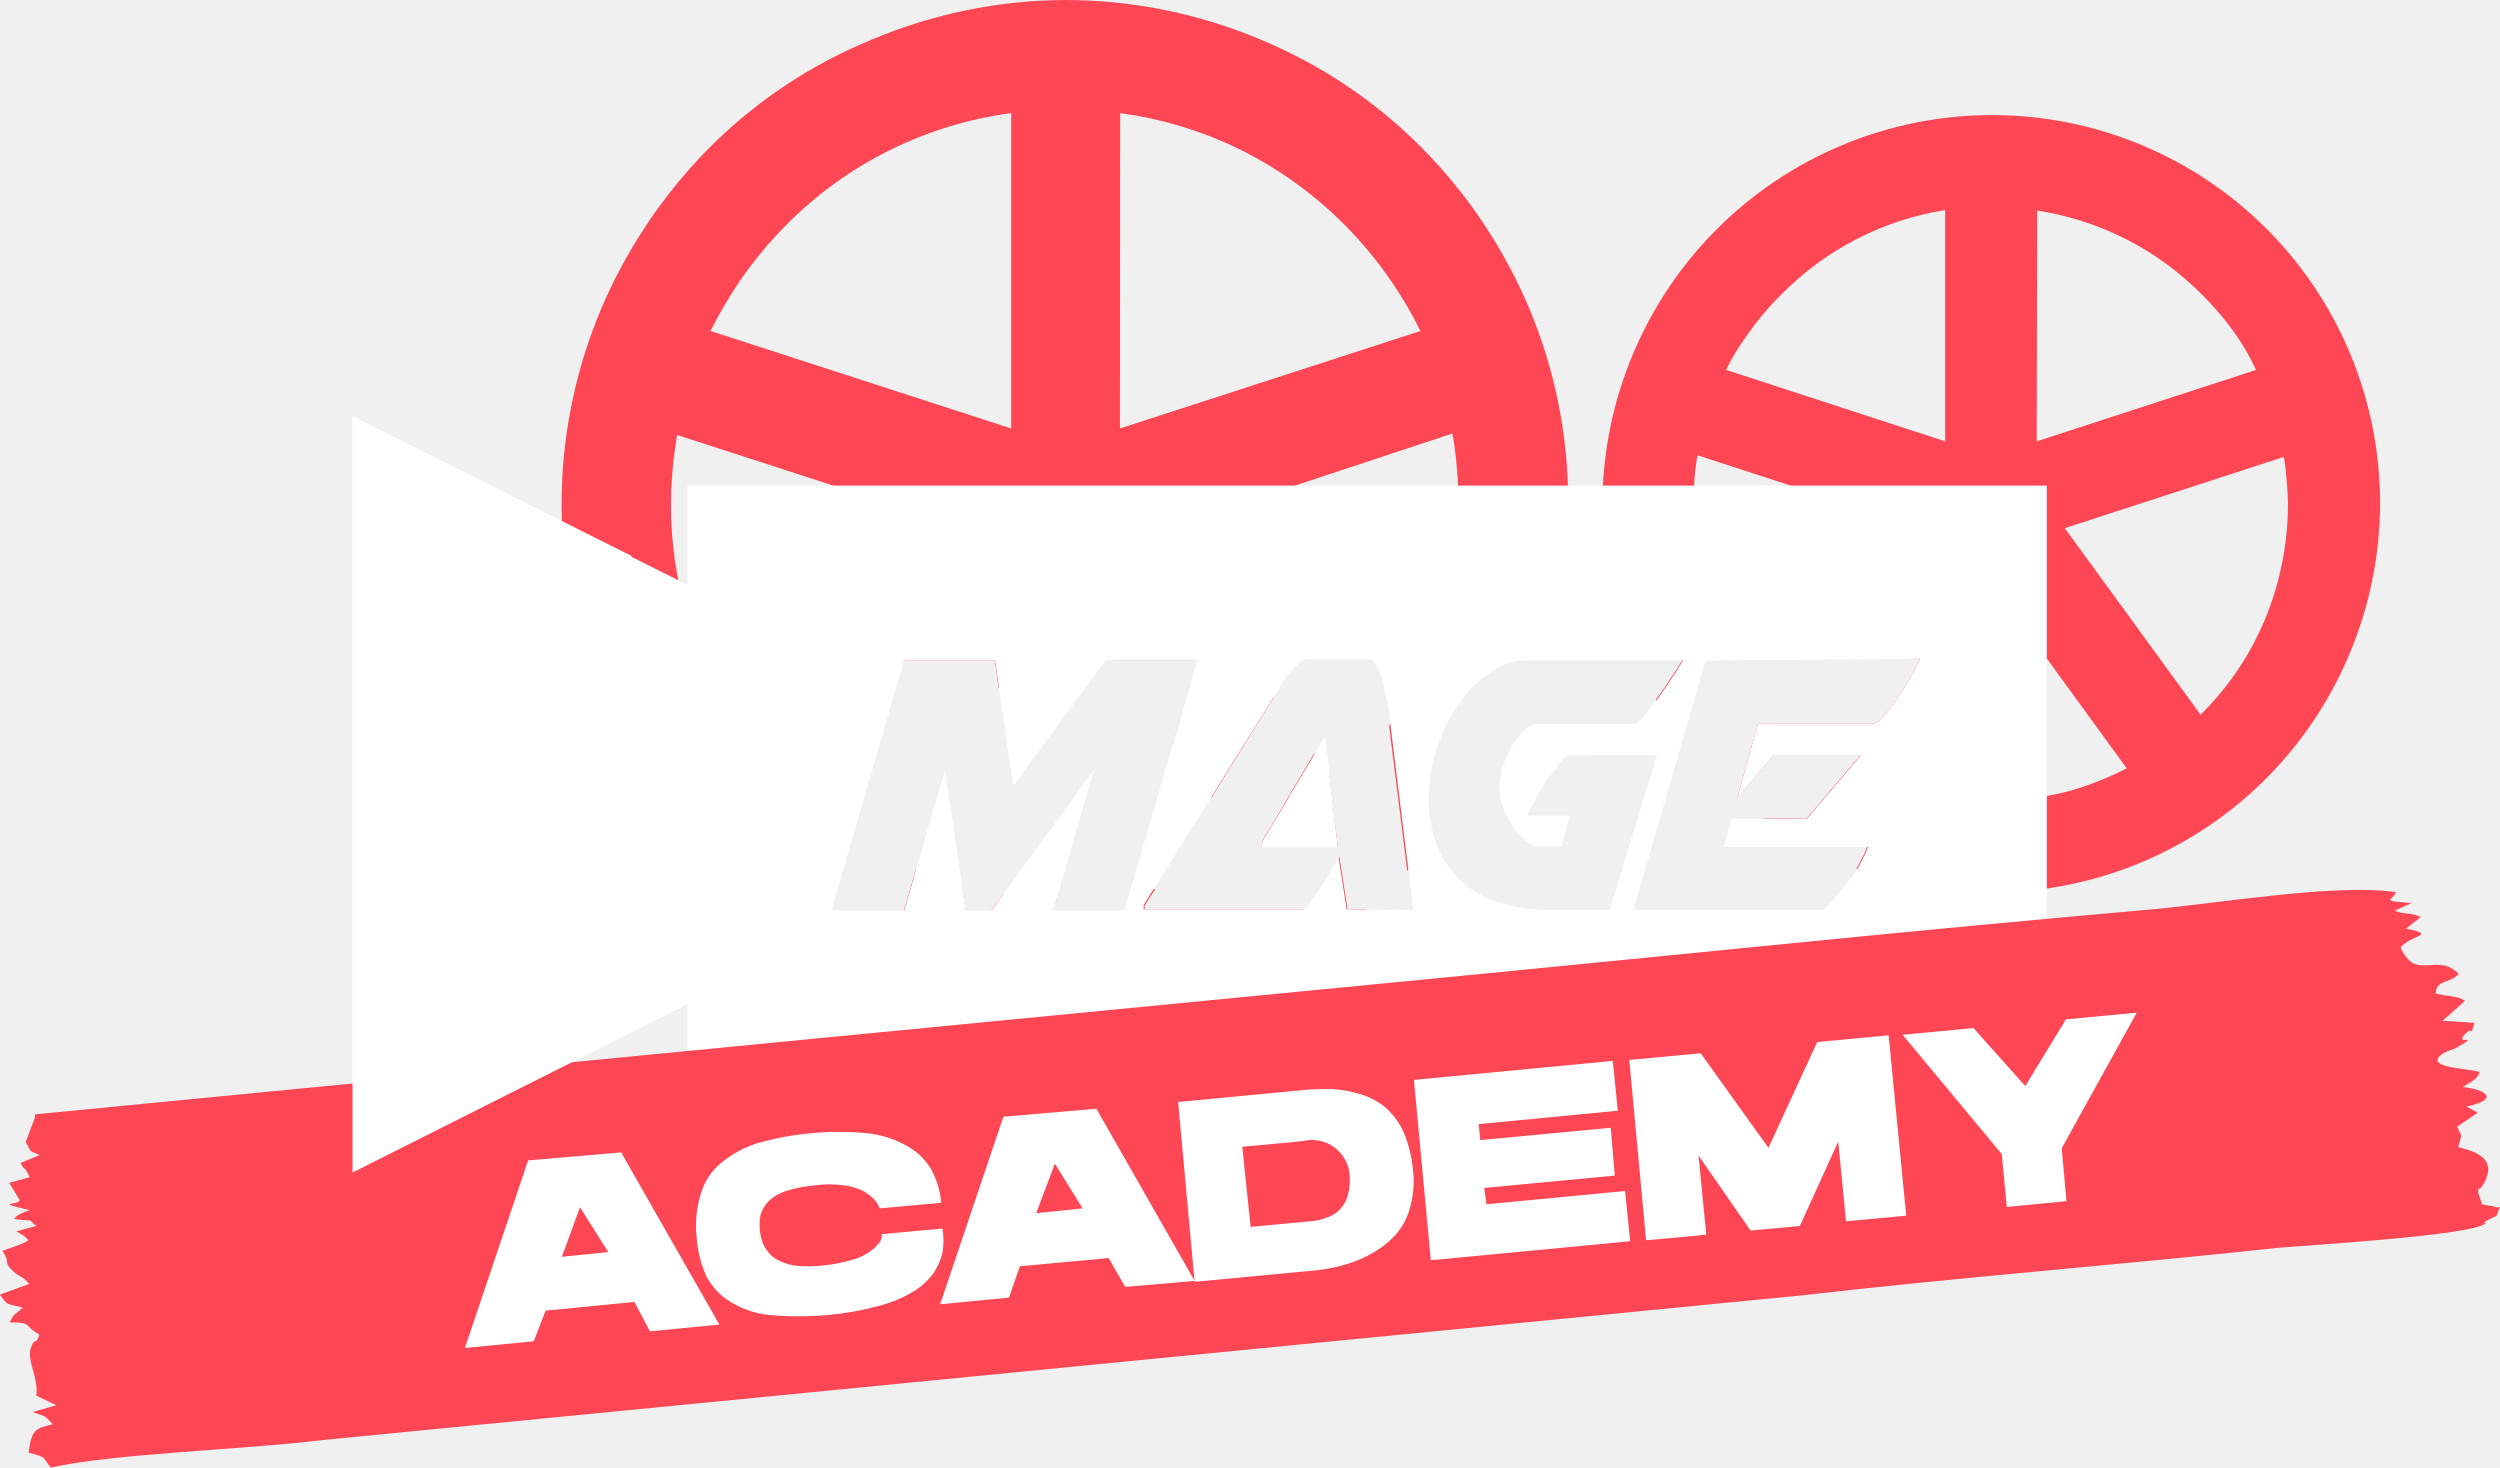
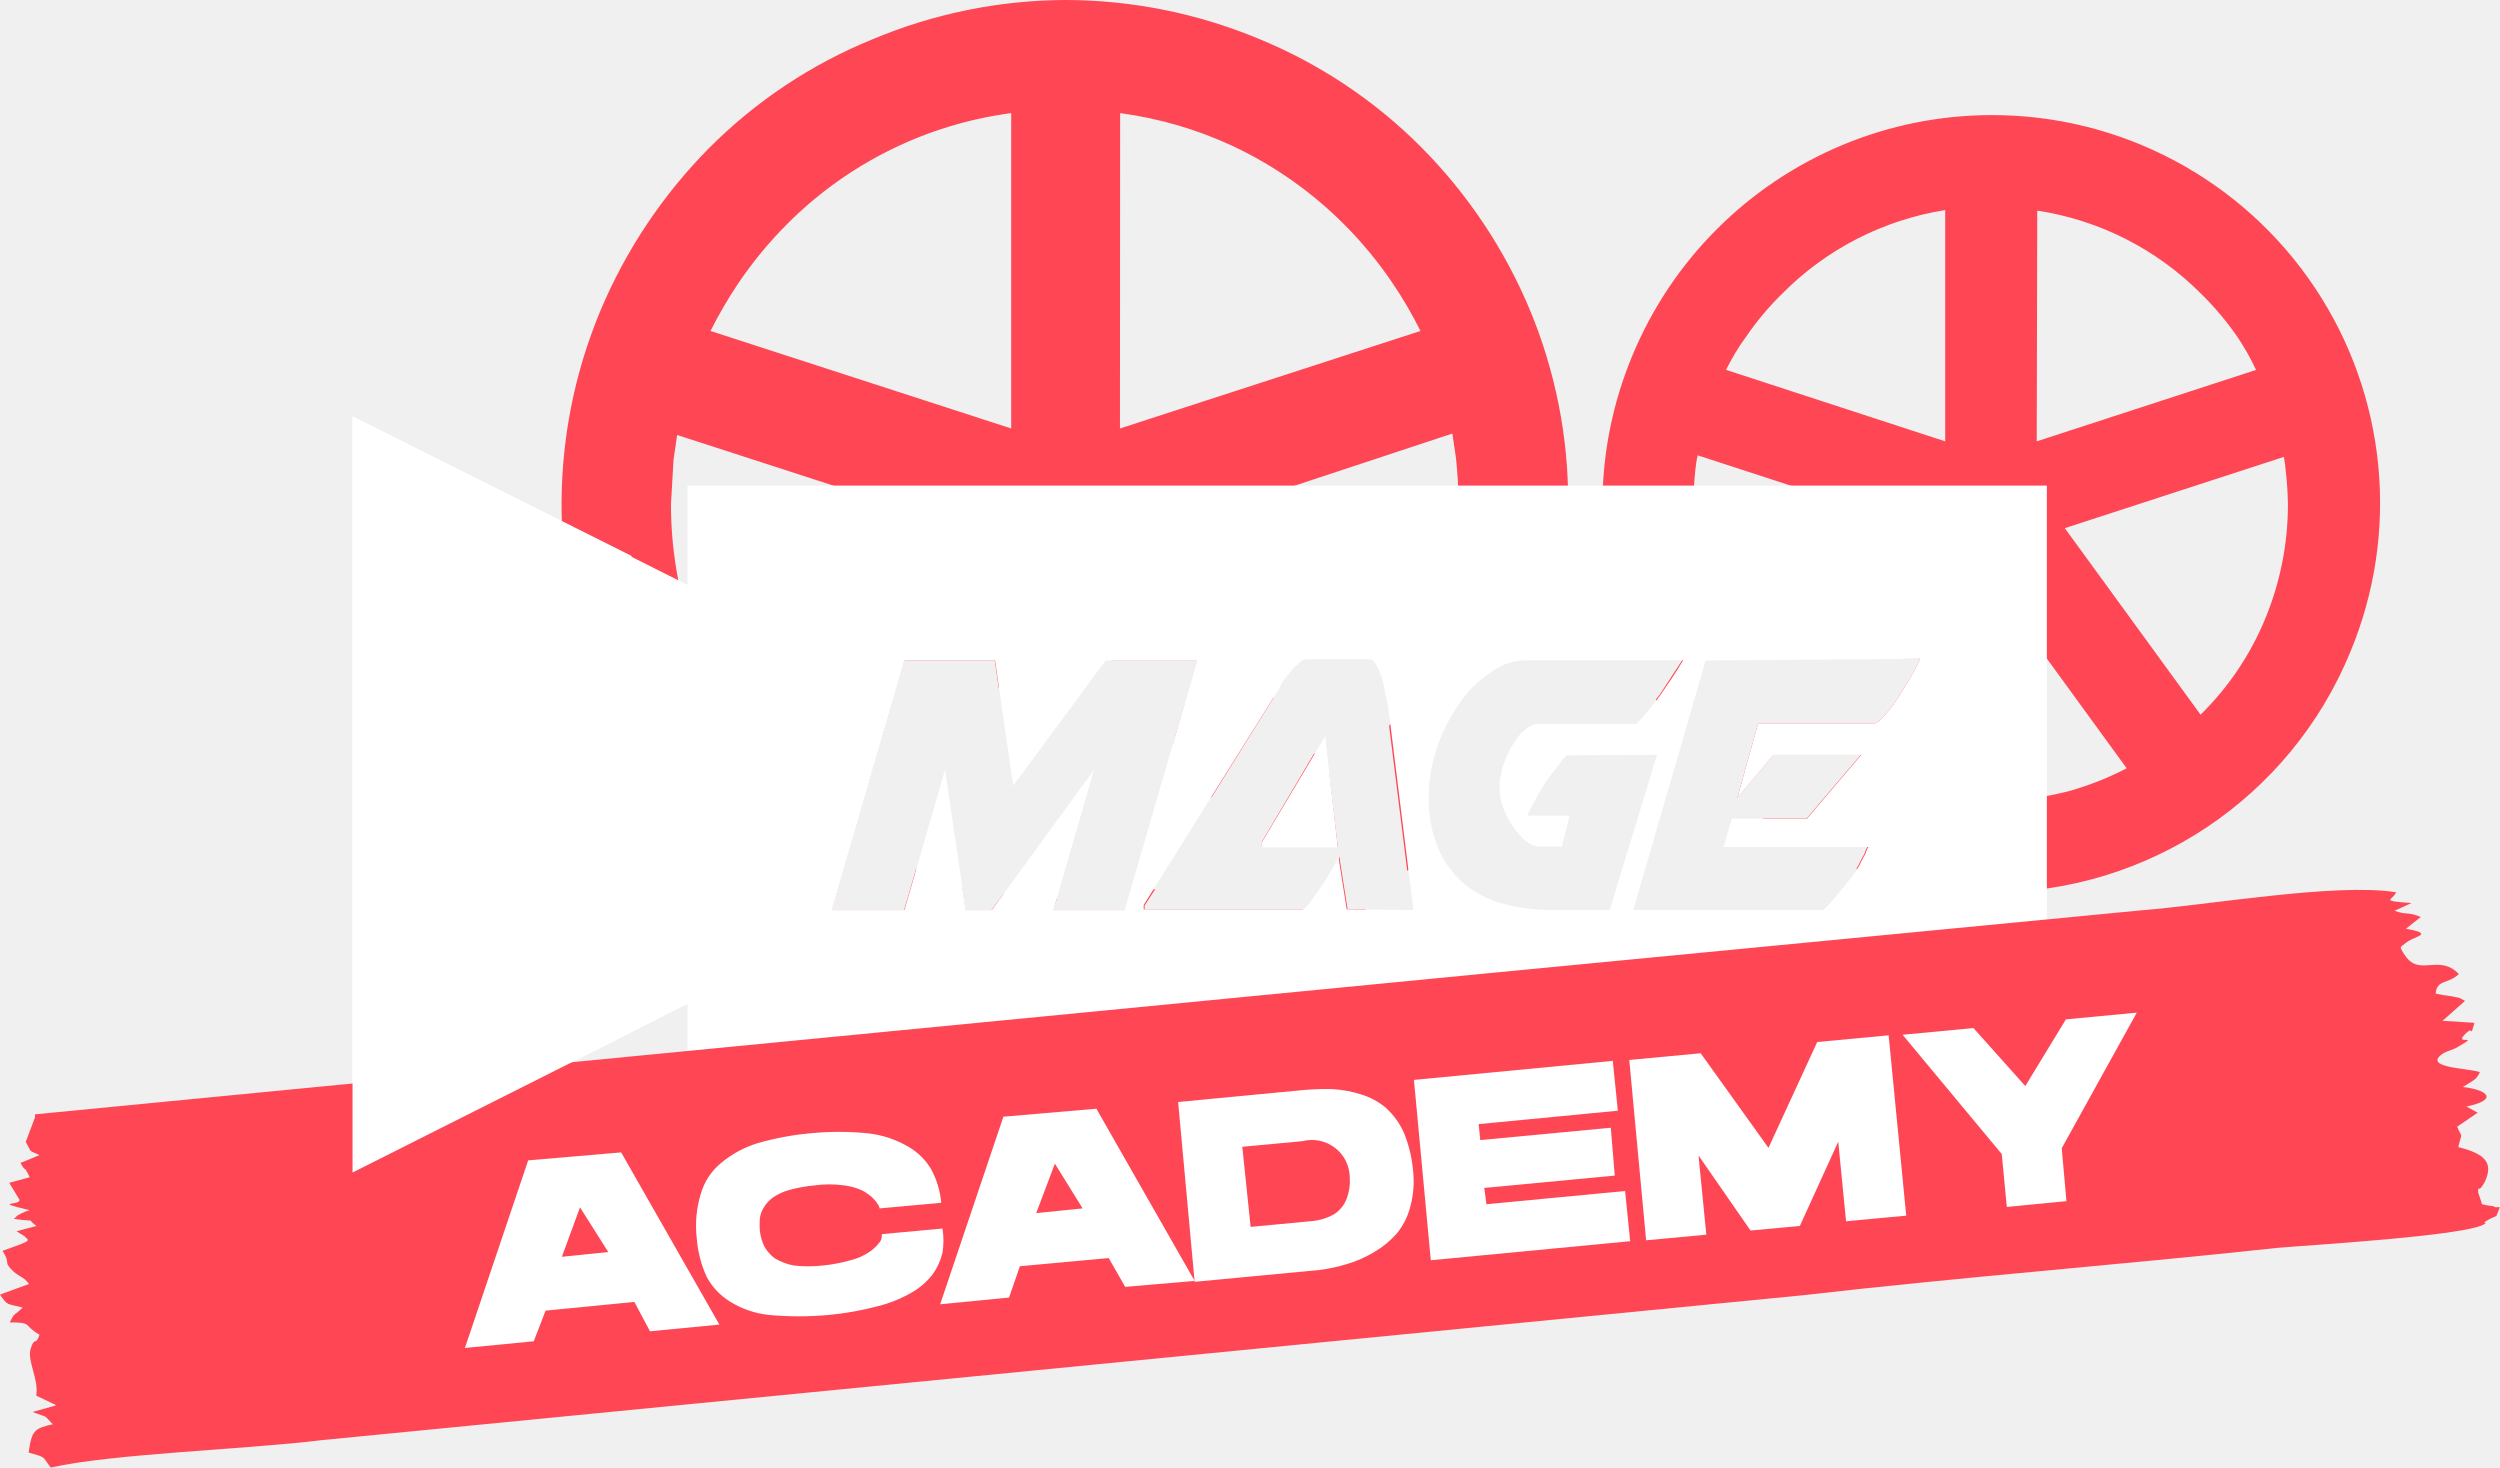
<svg xmlns="http://www.w3.org/2000/svg" viewBox="0 0 137.93 80.99">
-   <defs>
-     <style>.cls-1,.cls-3{fill:#ff4655;}.cls-2,.cls-4{fill:#fff;}.cls-2,.cls-3{fill-rule:evenodd;}</style>
-   </defs>
-   <g id="Layer_2" data-name="Layer 2">
-     <g id="Layer_1-2" data-name="Layer 1">
-       <path class="cls-1" d="M109.84,6.35A21.4,21.4,0,0,1,129.66,36a21.4,21.4,0,0,1-19.82,13.24,21.48,21.48,0,0,1-7.42-1.3,1.09,1.09,0,0,1,.08-.15.69.69,0,0,0,.09-.17l.17-.34a1.18,1.18,0,0,0,.17-.36.52.52,0,0,1,.11-.2H99.72a26.37,26.37,0,0,1-2.46-1.56h2.41l3-3.52H97.85l-2,2.38L97,39.91h6.43c.09,0,.29-.14.51-.4a8.3,8.3,0,0,0,.77-1c.26-.39.48-.76.71-1.16s.4-.71.51-1h-5.47l5.3-7.29-12.1-3.94a6.83,6.83,0,0,0-.12.77,18.37,18.37,0,0,0-.11,1.84,16.38,16.38,0,0,0,1.25,6.29,15.15,15.15,0,0,0,1.21,2.33H94.11l-1.3,4.39c-.51-.68-1-1.42-1.45-2.15a4,4,0,0,0,.28-.37c.4-.6.83-1.19,1.22-1.87H90.23L90.06,36a21.19,21.19,0,0,1-1.65-8.19,21.42,21.42,0,0,1,1.65-8.19A21.52,21.52,0,0,1,101.65,8,21.41,21.41,0,0,1,109.84,6.35Zm2.53,18,12.1-3.94a13.2,13.2,0,0,0-1-1.78,16.11,16.11,0,0,0-2-2.39,16.18,16.18,0,0,0-9.07-4.62Zm13.66.85-12.11,3.94,7.49,10.29,0,0a15.94,15.94,0,0,0,3.57-5.3,16.56,16.56,0,0,0,1.25-6.29,18.34,18.34,0,0,0-.12-1.84A6.8,6.8,0,0,0,126,25.17Zm-8.68,17.21-7.51-10.32-7.48,10.32a16.86,16.86,0,0,0,11.85,1.22A16.76,16.76,0,0,0,117.35,42.38Zm-22.11-22,12.08,3.94V11.59a16.23,16.23,0,0,0-9,4.62,15.78,15.78,0,0,0-2,2.39C95.9,19.16,95.56,19.76,95.24,20.38Z" />
-       <path class="cls-1" d="M58.79,0A27.82,27.82,0,0,1,69.42,2.13a27.18,27.18,0,0,1,9,6,28.07,28.07,0,0,1,6,9,27.53,27.53,0,0,1,2.1,10.6,27.88,27.88,0,0,1-1.36,8.62h-1a3.33,3.33,0,0,0-2.07.71,6,6,0,0,0-1.73,1.78,8.61,8.61,0,0,0-1.19,2.41,8.16,8.16,0,0,0-.43,2.58,7.48,7.48,0,0,0,.43,2.69c-.26.29-.54.57-.83.85s-.48.46-.7.68l-1-8a21.68,21.68,0,0,0,3.83-12.33c0-.82-.06-1.64-.14-2.44-.06-.45-.11-.91-.2-1.36L63.64,29.37l6.63,9.12L66.84,44l-2.13-2.92,1.37-4.65H61.34l-2.55-3.52L55.11,38l-.23-1.56h-5l-4,13.77h4l.66-2.26a22.66,22.66,0,0,0,2.52.87h0l.2,1.39h1.44l.68-.9a19.93,19.93,0,0,0,2.92.28l-.2.62h4l.26-.9c.48-.06.93-.17,1.38-.26l-.59.91V50a1.17,1.17,0,0,1,0,.17h8.79a1.59,1.59,0,0,0,.45-.48c.2-.28.43-.57.65-.91s.4-.65.57-.93a4.82,4.82,0,0,0,.28-.6l.46,2.92h1a26.21,26.21,0,0,1-5.81,3.29A27.79,27.79,0,0,1,33.11,17.18a28.39,28.39,0,0,1,6-9,27.18,27.18,0,0,1,9-6A27.7,27.7,0,0,1,58.79,0Zm3,23.64,16.58-5.38a22.73,22.73,0,0,0-1.56-2.67,22.21,22.21,0,0,0-2.64-3.2A21.77,21.77,0,0,0,68,8.05a21.55,21.55,0,0,0-6.2-1.81ZM72.51,41.56l.82,1.16.48,4H69.62v-.28Zm-28.83,1.9L53.94,29.37,37.36,24c-.08.45-.14.91-.2,1.36-.08.8-.14,1.62-.14,2.44A21.55,21.55,0,0,0,43.4,43.17ZM39.2,18.26l16.59,5.38V6.24A21.43,21.43,0,0,0,43.4,12.39a22.21,22.21,0,0,0-2.64,3.2A24.22,24.22,0,0,0,39.2,18.26Z" />
-       <path class="cls-2" d="M19.45,23l18.48,9.27V26.79h75V60.86h-75V55.39l-18.48,9.3Zm42.6,27.21,4-13.77H61l-5.1,6.91-1-6.91h-5l-4,13.77h4l2.24-7.74,1.14,7.74h1.44l5.64-7.74-2.24,7.74Zm15.93,0L76.59,39a5.78,5.78,0,0,0-.17-.76,6,6,0,0,0-.2-.88,2.92,2.92,0,0,0-.31-.71c-.11-.17-.22-.28-.37-.28H72.06a.62.62,0,0,0-.37.2,3.9,3.9,0,0,0-.46.45,5.77,5.77,0,0,0-.39.51,1.24,1.24,0,0,0-.23.4l-7.51,12V50a1.17,1.17,0,0,1,0,.17h8.79a1.59,1.59,0,0,0,.45-.48c.2-.28.43-.57.65-.91s.4-.65.57-.93a4.82,4.82,0,0,0,.28-.6l.46,2.92Zm-8.36-3.74,3.49-5.84.7,6.12H69.62Zm21.8-4.82-2.61,8.56H85.69a10.39,10.39,0,0,1-2.49-.28,5.55,5.55,0,0,1-2.21-1A5.45,5.45,0,0,1,79.43,47a7,7,0,0,1-.6-3.09,8.16,8.16,0,0,1,.43-2.58,8.61,8.61,0,0,1,1.19-2.41,6,6,0,0,1,1.73-1.78,3.33,3.33,0,0,1,2.07-.71h8.61c-.39.68-.82,1.27-1.22,1.87a12.2,12.2,0,0,1-1.36,1.64H84.87a1,1,0,0,0-.62.23,2.3,2.3,0,0,0-.57.59,4.32,4.32,0,0,0-.48.83,5.21,5.21,0,0,0-.34.87c0,.23-.09.4-.12.6a2.9,2.9,0,0,0,0,.48,2.81,2.81,0,0,0,.2,1.05,4.48,4.48,0,0,0,.53,1,3.76,3.76,0,0,0,.68.79,1.36,1.36,0,0,0,.77.32h1.25L86.6,45H84.25v0l.25-.51c.17-.29.34-.6.57-1s.45-.71.71-1a6,6,0,0,1,.65-.82Zm2.69-5.21-4,13.77h10.48s.12-.08.26-.25a6.38,6.38,0,0,0,.54-.63c.23-.25.42-.51.65-.79a3.8,3.8,0,0,0,.51-.74.69.69,0,0,0,.09-.17l.17-.34a1.18,1.18,0,0,0,.17-.36.52.52,0,0,1,.11-.2h-8l.46-1.56h4.14l3-3.52H97.85l-2,2.38L97,39.91h6.43c.09,0,.29-.14.51-.4a8.3,8.3,0,0,0,.77-1c.26-.39.48-.76.71-1.16s.4-.71.51-1Z" />
-       <path class="cls-3" d="M1.42,63c.37.65.11.42.76.73l-1.05.43c.34.62.12,0,.51.79l-1.13.31.57.94c0,.34-1.56.06.56.57a2.07,2.07,0,0,0-.45.17c-.37.19-.17.08-.42.31,1.41.2.59-.09,1.24.39l-1.1.29.45.28c.2.26.57.17-1.22.8.46.73.06.56.46,1s.7.4,1,.83L.2,71.35l-.2.08c.43.63.37.48,1.25.71-.48.48-.43.23-.71.82,1.3,0,.71.15,1.64.68-.22.66-.25.06-.48.74S2.15,76.08,2,77l.94.45a.19.19,0,0,1,.14.09l-1.28.36c.94.37.54.09,1.11.68-1,.23-1.16.32-1.33,1.56,1,.29.71.17,1.22.83,3.37-.77,10.8-1,14.91-1.51l81.78-8c8.67-1,17.46-1.67,26.13-2.61,1.5-.14,10.86-.68,11.51-1.36,0-.06-.2,0,.17-.2a4.14,4.14,0,0,1,.43-.2l.19-.48a.26.26,0,0,0-.17,0s-.14,0-.17-.06a4.18,4.18,0,0,1-.65-.11c0-.09-.2-.6-.2-.63,0-.71-.11.12.23-.39l.14-.23c.46-1,.06-1.53-1.47-1.9.22-.94.22-.4-.06-1.13l1.13-.77-.62-.34c1.76-.37,1.22-.91-.2-1.08.57-.37.74-.37.94-.82-.68-.23-3.26-.23-2-1.05.25-.14.51-.17.79-.34,1.31-.76-.23-.05.37-.68s.23.37.54-.65l-1.76-.11L136,55.22c-.54-.28-.06-.09-.77-.26a7.65,7.65,0,0,1-.85-.14c.06-.79.68-.51,1.28-1.08-1.08-1.13-2.16.15-2.95-1l-.12-.17c-.17-.36-.25-.25.2-.59s1.56-.45-.05-.74l.82-.65c-.77-.31-.71-.08-1.45-.34l.94-.43c-1.82-.11-1-.19-.91-.51,0,0,.06,0,.06-.08-3.26-.54-10.38.71-14.12,1-12,1.05-24,2.3-35.91,3.46L1.93,61.48s0,.06,0,.09,0,.06,0,.08Z" />
-       <path class="cls-4" d="M34.27,63.58l5.42,9.5-3.83.37L35,71.83l-4.9.48L29.45,74l-3.8.37,3.49-10.35ZM31,69.34l2.56-.26L32,66.61Z" />
-       <path id="_1" data-name="1" class="cls-4" d="M44.67,62.53a15.85,15.85,0,0,1,3.24,0,5.64,5.64,0,0,1,2.21.74,3.44,3.44,0,0,1,1.27,1.27,4.74,4.74,0,0,1,.54,1.82l-3.4.31a.58.58,0,0,0-.06-.17,2,2,0,0,0-.28-.37,2.75,2.75,0,0,0-.62-.45,3.39,3.39,0,0,0-1-.28,5.77,5.77,0,0,0-1.62,0,7.91,7.91,0,0,0-1.39.25,2.89,2.89,0,0,0-.93.43,1.8,1.8,0,0,0-.49.54,1.5,1.5,0,0,0-.22.62,4.5,4.5,0,0,0,0,.65,2.76,2.76,0,0,0,.25.88,2.14,2.14,0,0,0,.57.65,3.2,3.2,0,0,0,1.05.4,7.26,7.26,0,0,0,1.62,0A8.91,8.91,0,0,0,47,69.51a3.17,3.17,0,0,0,1-.46,2.34,2.34,0,0,0,.48-.45.58.58,0,0,0,.17-.37l0-.14L52,67.78a4.19,4.19,0,0,1,0,1.33,3.32,3.32,0,0,1-.54,1.19,3.87,3.87,0,0,1-1.14,1,7.19,7.19,0,0,1-1.87.76,16.29,16.29,0,0,1-2.75.49,17.83,17.83,0,0,1-3.26,0,5.06,5.06,0,0,1-2.15-.73A3.63,3.63,0,0,1,39,70.47a6.24,6.24,0,0,1-.56-2.16,6,6,0,0,1,.22-2.43,3.43,3.43,0,0,1,1.14-1.73,5.79,5.79,0,0,1,2-1.08A15.55,15.55,0,0,1,44.67,62.53Z" />
-       <path id="_2" data-name="2" class="cls-4" d="M60.49,61.17l5.42,9.5L62.08,71l-.91-1.59-4.9.45-.6,1.73-3.8.37,3.49-10.35Zm-3.32,5.76,2.56-.26L58.2,64.2Z" />
-       <path id="_3" data-name="3" class="cls-4" d="M72.77,70.07l-6.86.65L65,60.8l6.8-.65a13.32,13.32,0,0,1,1.73-.06,6.37,6.37,0,0,1,1.56.29,3.88,3.88,0,0,1,1.36.73,4.15,4.15,0,0,1,1,1.37,7.11,7.11,0,0,1,.51,2.09,5.3,5.3,0,0,1-.15,2,3.79,3.79,0,0,1-.76,1.5,5,5,0,0,1-1.22,1,6.41,6.41,0,0,1-1.45.65A9,9,0,0,1,72.77,70.07Zm-.49-2.69A3.12,3.12,0,0,0,73.59,67a1.75,1.75,0,0,0,.71-.87,2.75,2.75,0,0,0,.17-1.17,2.09,2.09,0,0,0-2.61-2l-3.32.31L69,67.69Z" />
-       <polygon id="_4" data-name="4" class="cls-4" points="78.01 59.58 88.98 58.53 89.26 61.28 81.58 62.02 81.67 62.9 88.87 62.22 89.09 64.86 81.89 65.54 82.01 66.44 89.66 65.71 89.94 68.48 78.94 69.53 78.01 59.58" />
-       <polygon id="_5" data-name="5" class="cls-4" points="99.3 67.64 96.58 67.89 93.71 63.75 94.14 68.12 90.82 68.43 89.89 58.48 93.83 58.11 97.57 63.33 100.26 57.49 104.2 57.12 105.17 67.07 101.85 67.38 101.42 62.99 99.3 67.64" />
-       <polygon id="_6" data-name="6" class="cls-4" points="113.98 56.24 117.89 55.87 113.75 63.35 114.01 66.27 110.72 66.59 110.44 63.67 104.97 57.09 108.88 56.72 111.74 59.92 113.98 56.24" />
-       <polygon class="cls-2" points="19.45 22.96 34.84 30.67 34.84 56.95 19.45 64.69 19.45 22.96" />
-     </g>
+   <path d="M109.84 6.35A21.4 21.4 0 0 1 129.66 36a21.4 21.4 0 0 1-19.82 13.24 21.48 21.48 0 0 1-7.42-1.3 1.09 1.09 0 0 1 .08-.15.69.69 0 0 0 .09-.17l.17-.34a1.18 1.18 0 0 0 .17-.36.52.52 0 0 1 .11-.2h-3.32a26.37 26.37 0 0 1-2.46-1.56h2.41l3-3.52h-4.82l-2 2.38L97 39.91h6.43c.09 0 .29-.14.51-.4a8.3 8.3 0 0 0 .77-1l.71-1.16c.23-.4.4-.71.51-1h-5.47l5.3-7.29-12.1-3.94a6.83 6.83 0 0 0-.12.77 18.37 18.37 0 0 0-.11 1.84 16.38 16.38 0 0 0 1.25 6.29 15.15 15.15 0 0 0 1.21 2.33h-1.78l-1.3 4.39-1.45-2.15a4 4 0 0 0 .28-.37l1.22-1.87h-2.63l-.17-.35a21.19 21.19 0 0 1-1.65-8.19 21.42 21.42 0 0 1 1.65-8.19A21.52 21.52 0 0 1 101.65 8a21.41 21.41 0 0 1 8.19-1.65zm2.53 18l12.1-3.94a13.2 13.2 0 0 0-1-1.78 16.11 16.11 0 0 0-2-2.39 16.18 16.18 0 0 0-9.07-4.62zm13.66.85l-12.11 3.94 7.49 10.29h0a15.94 15.94 0 0 0 3.57-5.3 16.56 16.56 0 0 0 1.25-6.29 18.34 18.34 0 0 0-.12-1.84 6.8 6.8 0 0 0-.11-.83zm-8.68 17.21l-7.51-10.32-7.48 10.32a16.86 16.86 0 0 0 11.85 1.22 16.76 16.76 0 0 0 3.14-1.25zm-22.11-22l12.08 3.94V11.59a16.23 16.23 0 0 0-9 4.62 15.78 15.78 0 0 0-2 2.39c-.42.56-.76 1.16-1.08 1.78zM58.79 0a27.82 27.82 0 0 1 10.63 2.13 27.18 27.18 0 0 1 9 6 28.07 28.07 0 0 1 6 9 27.53 27.53 0 0 1 2.1 10.6 27.88 27.88 0 0 1-1.36 8.62h-1a3.33 3.33 0 0 0-2.07.71 6 6 0 0 0-1.73 1.78 8.61 8.61 0 0 0-1.19 2.41 8.16 8.16 0 0 0-.43 2.58 7.48 7.48 0 0 0 .43 2.69l-.83.85-.7.68-1-8a21.68 21.68 0 0 0 3.83-12.33c0-.82-.06-1.64-.14-2.44l-.2-1.36-16.49 5.45 6.63 9.12L66.84 44l-2.13-2.92 1.37-4.65h-4.74l-2.55-3.52L55.11 38l-.23-1.56h-5l-4 13.77h4l.66-2.26a22.66 22.66 0 0 0 2.52.87h0l.2 1.39h1.44l.68-.9a19.93 19.93 0 0 0 2.92.28l-.2.62h4l.26-.9c.48-.06.93-.17 1.38-.26l-.59.91V50a1.17 1.17 0 0 1 0 .17h8.79a1.59 1.59 0 0 0 .45-.48l.65-.91.57-.93a4.82 4.82 0 0 0 .28-.6l.46 2.92h1a26.21 26.21 0 0 1-5.81 3.29 27.79 27.79 0 0 1-36.43-36.28 28.39 28.39 0 0 1 6-9 27.18 27.18 0 0 1 9-6A27.7 27.7 0 0 1 58.79 0zm3 23.64l16.58-5.38a22.73 22.73 0 0 0-1.56-2.67 22.21 22.21 0 0 0-2.64-3.2A21.77 21.77 0 0 0 68 8.05a21.55 21.55 0 0 0-6.2-1.81zm10.72 17.92l.82 1.16.48 4h-4.19v-.28zm-28.83 1.9l10.26-14.09L37.36 24l-.2 1.36-.14 2.44a21.55 21.55 0 0 0 6.38 15.37zm-4.48-25.2l16.59 5.38V6.24a21.43 21.43 0 0 0-12.39 6.15 22.21 22.21 0 0 0-2.64 3.2 24.22 24.22 0 0 0-1.56 2.67z" fill="#ff4655" />
+   <g fill-rule="evenodd">
+     <path d="M19.45 23l18.48 9.27v-5.48h75v34.07h-75v-5.47l-18.48 9.3zm42.6 27.21l4-13.77H61l-5.1 6.91-1-6.91h-5l-4 13.77h4l2.24-7.74 1.14 7.74h1.44l5.64-7.74-2.24 7.74zm15.93 0L76.59 39a5.78 5.78 0 0 0-.17-.76 6 6 0 0 0-.2-.88 2.92 2.92 0 0 0-.31-.71c-.11-.17-.22-.28-.37-.28h-3.48a.62.62 0 0 0-.37.2 3.9 3.9 0 0 0-.46.45 5.77 5.77 0 0 0-.39.51 1.24 1.24 0 0 0-.23.4l-7.51 12V50a1.17 1.17 0 0 1 0 .17h8.79a1.59 1.59 0 0 0 .45-.48l.65-.91.57-.93a4.82 4.82 0 0 0 .28-.6l.46 2.92zm-8.36-3.74l3.49-5.84.7 6.12h-4.19zm21.8-4.82l-2.61 8.56h-3.12a10.39 10.39 0 0 1-2.49-.28 5.55 5.55 0 0 1-2.21-1A5.45 5.45 0 0 1 79.43 47a7 7 0 0 1-.6-3.09 8.16 8.16 0 0 1 .43-2.58 8.61 8.61 0 0 1 1.19-2.41 6 6 0 0 1 1.73-1.78 3.33 3.33 0 0 1 2.07-.71h8.61c-.39.68-.82 1.27-1.22 1.87a12.2 12.2 0 0 1-1.36 1.64h-5.41a1 1 0 0 0-.62.23 2.3 2.3 0 0 0-.57.59 4.32 4.32 0 0 0-.48.83 5.21 5.21 0 0 0-.34.87c0 .23-.09.4-.12.6a2.9 2.9 0 0 0 0 .48 2.81 2.81 0 0 0 .2 1.05 4.48 4.48 0 0 0 .53 1 3.76 3.76 0 0 0 .68.79 1.36 1.36 0 0 0 .77.32h1.25l.43-1.7h-2.35 0l.25-.51.57-1c.23-.4.45-.71.71-1a6 6 0 0 1 .65-.82zm2.69-5.21l-4 13.77h10.48s.12-.08.26-.25a6.38 6.38 0 0 0 .54-.63c.23-.25.42-.51.65-.79a3.8 3.8 0 0 0 .51-.74.69.69 0 0 0 .09-.17l.17-.34a1.18 1.18 0 0 0 .17-.36.52.52 0 0 1 .11-.2h-8l.46-1.56h4.14l3-3.52h-4.84l-2 2.38L97 39.91h6.43c.09 0 .29-.14.51-.4a8.3 8.3 0 0 0 .77-1l.71-1.16c.23-.4.4-.71.51-1z" fill="#fff" />
+     <path d="M1.42 63c.37.65.11.42.76.73l-1.05.43c.34.62.12 0 .51.79l-1.13.31.57.94c0 .34-1.56.06.56.57a2.07 2.07 0 0 0-.45.17c-.37.19-.17.08-.42.31 1.41.2.59-.09 1.24.39l-1.1.29.45.28c.2.26.57.17-1.22.8.46.73.06.56.46 1s.7.4 1 .83l-1.4.51-.2.08c.43.63.37.48 1.25.71-.48.48-.43.23-.71.82 1.3 0 .71.15 1.64.68-.22.66-.25.06-.48.74s.45 1.7.3 2.62l.94.45a.19.19 0 0 1 .14.09l-1.28.36c.94.37.54.09 1.11.68-1 .23-1.16.32-1.33 1.56 1 .29.71.17 1.22.83 3.37-.77 10.8-1 14.91-1.51l81.78-8c8.67-1 17.46-1.67 26.13-2.61 1.5-.14 10.86-.68 11.51-1.36 0-.06-.2 0 .17-.2a4.14 4.14 0 0 1 .43-.2l.19-.48a.26.26 0 0 0-.17 0s-.14 0-.17-.06a4.18 4.18 0 0 1-.65-.11c0-.09-.2-.6-.2-.63 0-.71-.11.12.23-.39l.14-.23c.46-1 .06-1.53-1.47-1.9.22-.94.22-.4-.06-1.13l1.13-.77-.62-.34c1.76-.37 1.22-.91-.2-1.08.57-.37.74-.37.94-.82-.68-.23-3.26-.23-2-1.05.25-.14.51-.17.79-.34 1.31-.76-.23-.05.37-.68s.23.37.54-.65l-1.76-.11 1.24-1.1c-.54-.28-.06-.09-.77-.26a7.65 7.65 0 0 1-.85-.14c.06-.79.68-.51 1.28-1.08-1.08-1.13-2.16.15-2.95-1l-.12-.17c-.17-.36-.25-.25.2-.59s1.56-.45-.05-.74l.82-.65c-.77-.31-.71-.08-1.45-.34l.94-.43c-1.82-.11-1-.19-.91-.51 0 0 .06 0 .06-.08-3.26-.54-10.38.71-14.12 1l-35.91 3.46-80.24 7.79v.09.08z" fill="#ff4655" />
+   </g>
+   <g fill="#fff">
+     <path d="M34.27 63.58l5.42 9.5-3.83.37-.86-1.62-4.9.48-.65 1.69-3.8.37 3.49-10.35zM31 69.34l2.56-.26L32 66.61zm13.67-6.81a15.85 15.85 0 0 1 3.24 0 5.64 5.64 0 0 1 2.21.74 3.44 3.44 0 0 1 1.27 1.27 4.74 4.74 0 0 1 .54 1.82l-3.4.31a.58.58 0 0 0-.06-.17 2 2 0 0 0-.28-.37 2.75 2.75 0 0 0-.62-.45 3.39 3.39 0 0 0-1-.28 5.77 5.77 0 0 0-1.62 0 7.91 7.91 0 0 0-1.39.25 2.89 2.89 0 0 0-.93.43 1.8 1.8 0 0 0-.49.54 1.5 1.5 0 0 0-.22.62 4.5 4.5 0 0 0 0 .65 2.76 2.76 0 0 0 .25.88 2.14 2.14 0 0 0 .57.65 3.2 3.2 0 0 0 1.05.4 7.26 7.26 0 0 0 1.62 0 8.91 8.91 0 0 0 1.59-.31 3.17 3.17 0 0 0 1-.46 2.34 2.34 0 0 0 .48-.45.58.58 0 0 0 .17-.37v-.14l3.35-.31a4.19 4.19 0 0 1 0 1.33 3.32 3.32 0 0 1-.54 1.19 3.87 3.87 0 0 1-1.14 1 7.19 7.19 0 0 1-1.87.76 16.29 16.29 0 0 1-2.75.49 17.83 17.83 0 0 1-3.26 0 5.06 5.06 0 0 1-2.15-.73A3.63 3.63 0 0 1 39 70.47a6.24 6.24 0 0 1-.56-2.16 6 6 0 0 1 .22-2.43 3.43 3.43 0 0 1 1.14-1.73 5.79 5.79 0 0 1 2-1.08 15.55 15.55 0 0 1 2.87-.54zm15.82-1.36l5.42 9.5-3.83.33-.91-1.59-4.9.45-.6 1.73-3.8.37 3.49-10.35zm-3.32 5.76l2.56-.26-1.53-2.47z" />
+     <path d="M72.77 70.07l-6.86.65L65 60.8l6.8-.65a13.32 13.32 0 0 1 1.73-.06 6.37 6.37 0 0 1 1.56.29 3.88 3.88 0 0 1 1.36.73 4.15 4.15 0 0 1 1 1.37 7.11 7.11 0 0 1 .51 2.09 5.3 5.3 0 0 1-.15 2 3.79 3.79 0 0 1-.76 1.5 5 5 0 0 1-1.22 1 6.41 6.41 0 0 1-1.45.65 9 9 0 0 1-1.61.35zm-.49-2.69a3.12 3.12 0 0 0 1.31-.38 1.75 1.75 0 0 0 .71-.87 2.75 2.75 0 0 0 .17-1.17 2.09 2.09 0 0 0-2.61-2l-3.32.31.46 4.42zm5.73-7.8l10.97-1.05.28 2.75-7.68.74.09.88 7.2-.68.22 2.64-7.2.68.12.9 7.65-.73.28 2.77-11 1.05-.93-9.95zm21.29 8.06l-2.72.25-2.87-4.14.43 4.37-3.32.31-.93-9.95 3.94-.37 3.74 5.22 2.69-5.84 3.94-.37.97 9.95-3.32.31-.43-4.39-2.12 4.65zm14.68-11.4l3.91-.37-4.14 7.48.26 2.92-3.29.32-.28-2.92-5.47-6.58 3.91-.37 2.86 3.2 2.24-3.68z" />
+     <path d="M19.45 22.96l15.39 7.71v26.28l-15.39 7.74V22.96z" fill-rule="evenodd" />
  </g>
</svg>
